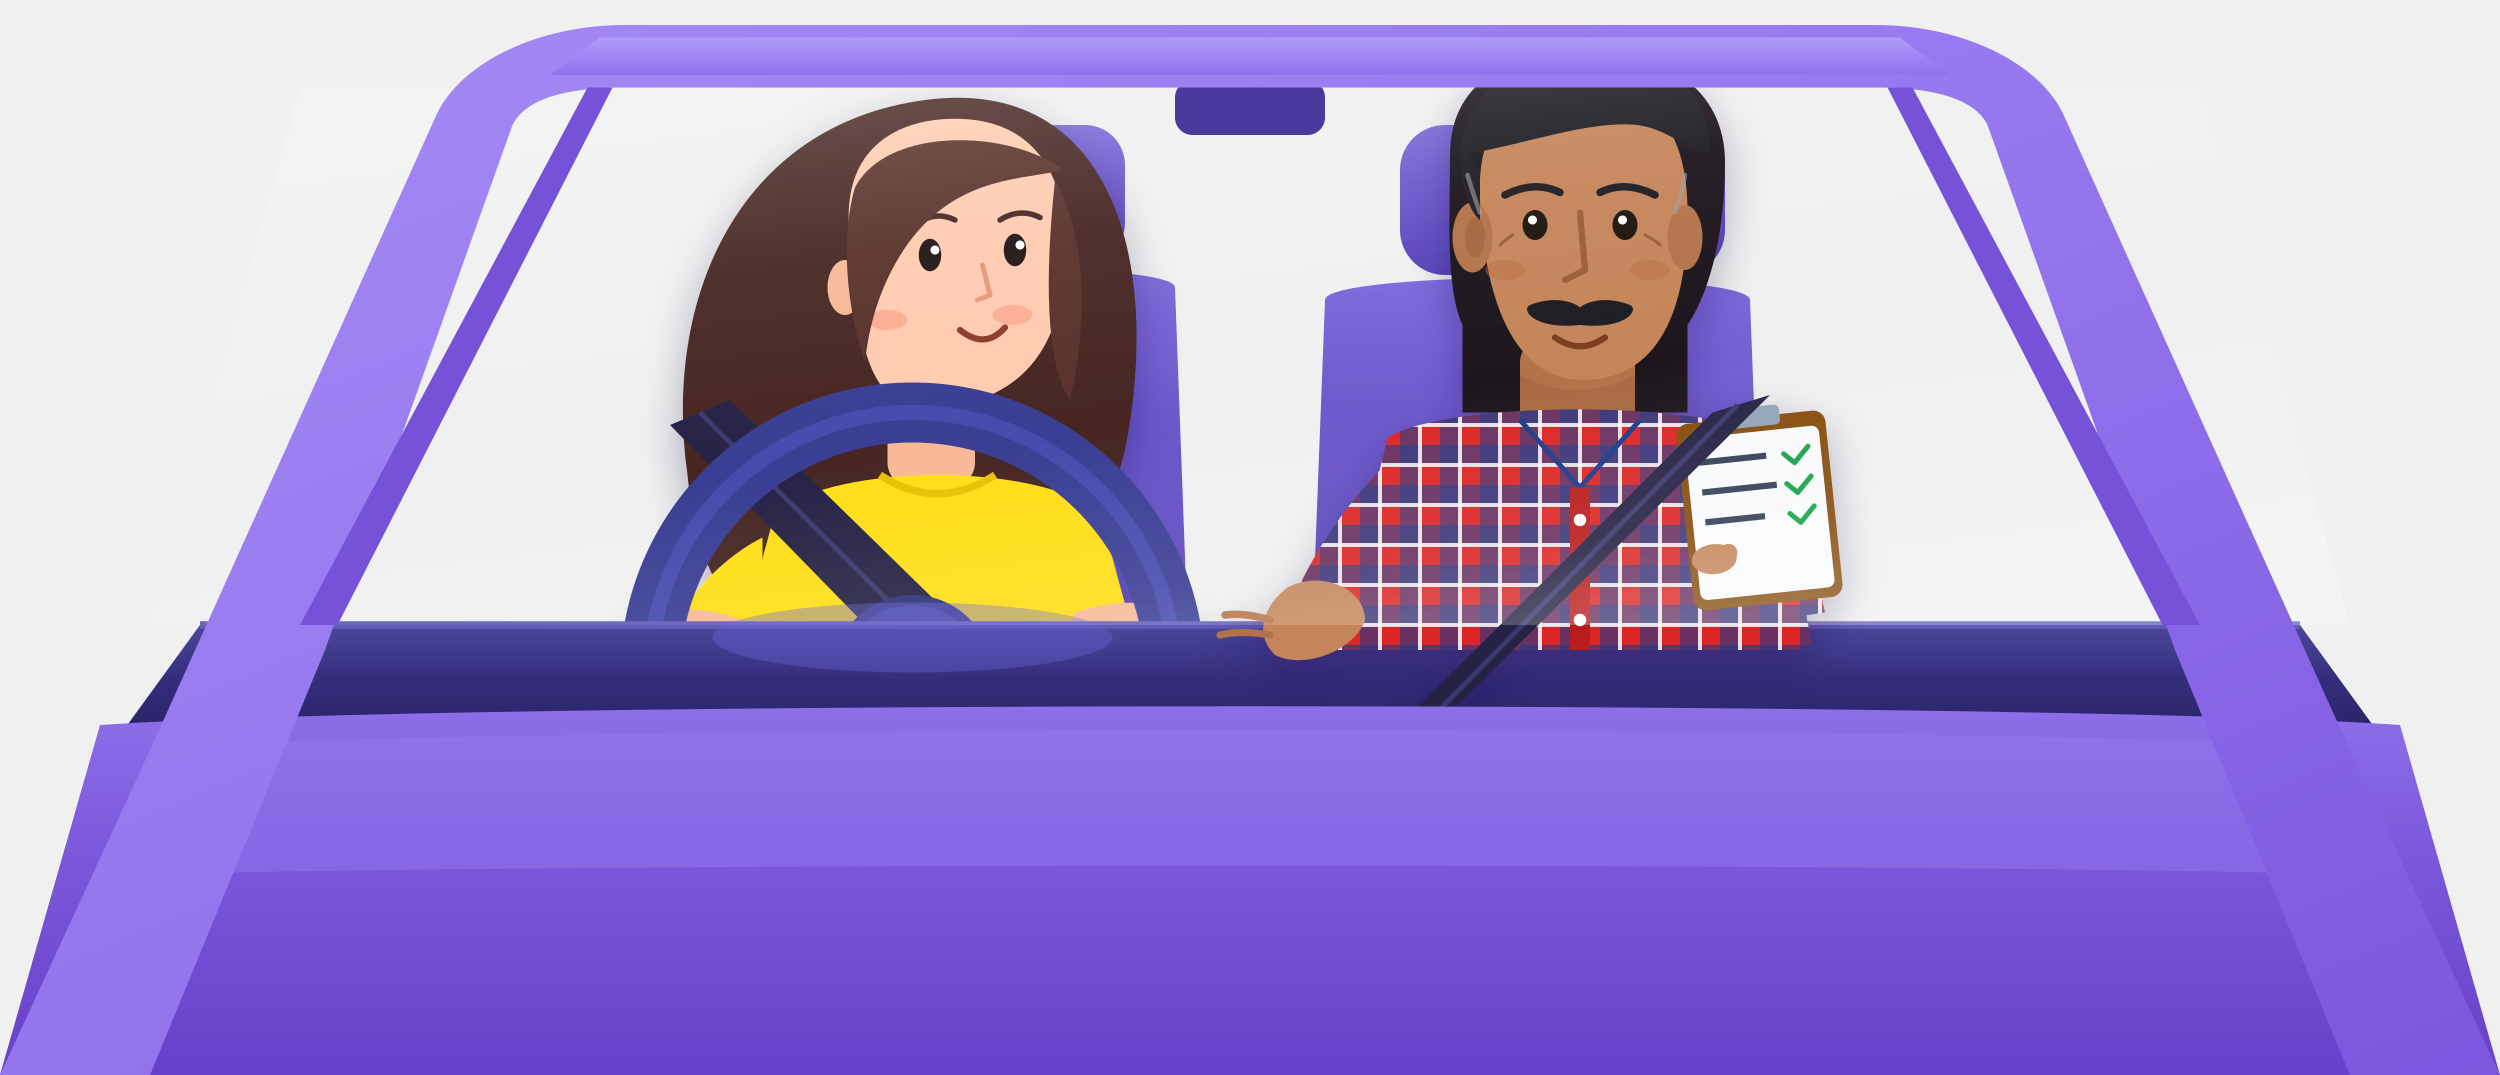
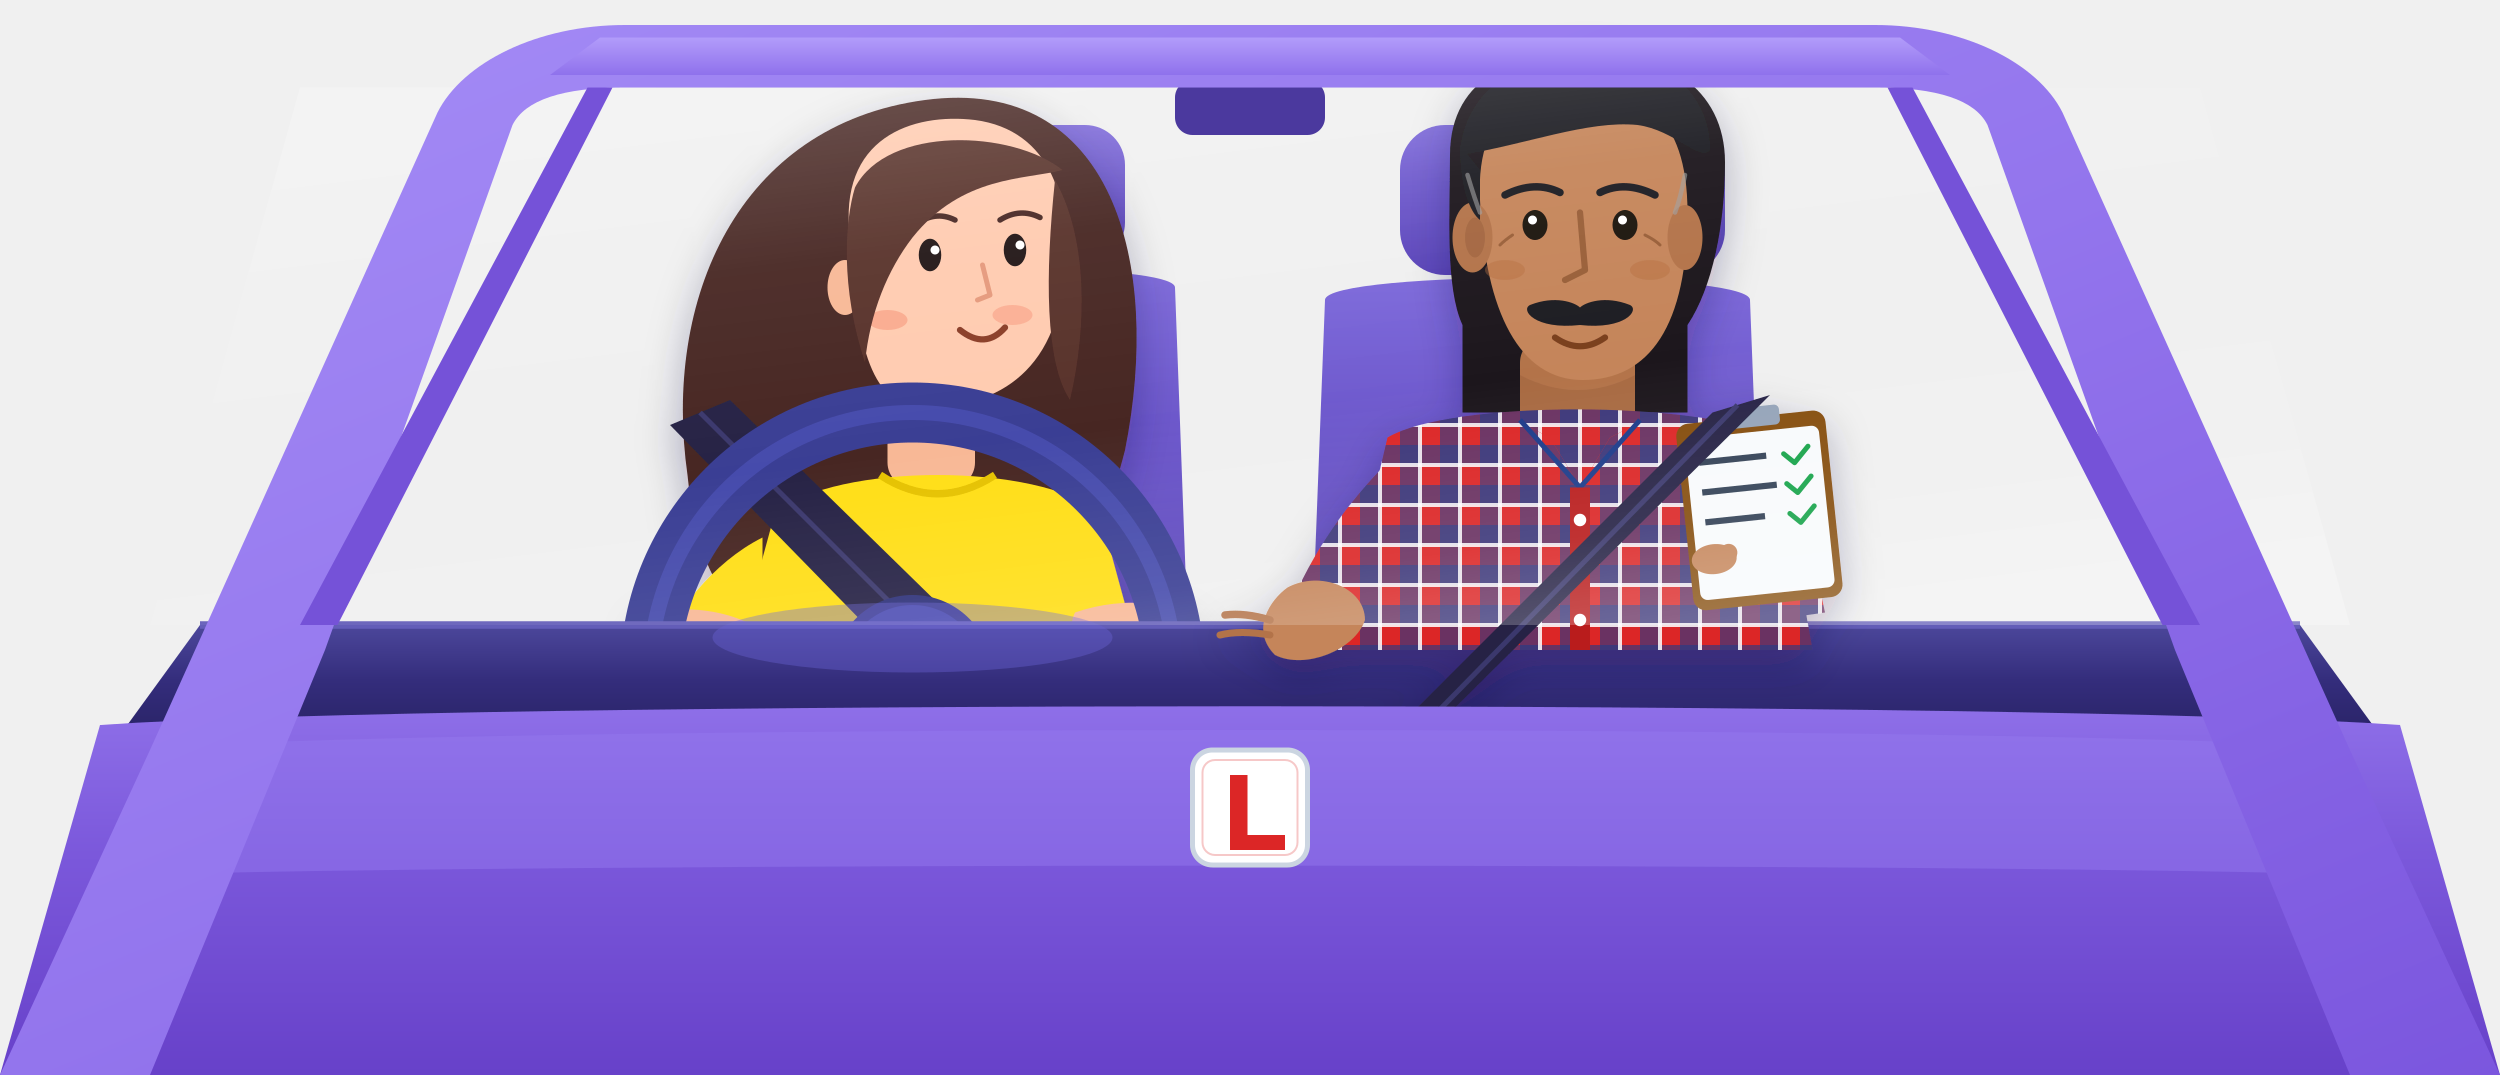
<svg xmlns="http://www.w3.org/2000/svg" viewBox="0 190 1000 430" width="1000" height="430" fill="none">
  <defs>
    <linearGradient id="cockpitPillar" x1="0%" y1="0%" x2="100%" y2="100%">
      <stop offset="0%" stop-color="#A58DF6" />
      <stop offset="50%" stop-color="#9375ED" />
      <stop offset="100%" stop-color="#7B56DE" />
    </linearGradient>
    <linearGradient id="cockpitRoof" x1="0%" y1="0%" x2="0%" y2="100%">
      <stop offset="0%" stop-color="#B29CFA" />
      <stop offset="100%" stop-color="#8F71EC" />
    </linearGradient>
    <linearGradient id="cockpitHood" x1="0%" y1="0%" x2="0%" y2="100%">
      <stop offset="0%" stop-color="#8E6FE8" />
      <stop offset="40%" stop-color="#7B58DB" />
      <stop offset="100%" stop-color="#6741C9" />
    </linearGradient>
    <linearGradient id="cockpitDash" x1="0%" y1="0%" x2="0%" y2="100%">
      <stop offset="0%" stop-color="#4C479B" />
      <stop offset="40%" stop-color="#342D7C" />
      <stop offset="100%" stop-color="#241E5C" />
    </linearGradient>
    <linearGradient id="cockpitSeat" x1="0%" y1="0%" x2="0%" y2="100%">
      <stop offset="0%" stop-color="#7C68DA" />
      <stop offset="100%" stop-color="#5842B8" />
    </linearGradient>
    <linearGradient id="cockpitHudGlass" x1="0%" y1="0%" x2="100%" y2="100%">
      <stop offset="0%" stop-color="#FFFFFF" stop-opacity="0.85" />
      <stop offset="40%" stop-color="#EAE6FF" stop-opacity="0.70" />
      <stop offset="100%" stop-color="#D6CEF8" stop-opacity="0.55" />
    </linearGradient>
    <linearGradient id="cockpitWindshieldSheen" x1="20%" y1="0%" x2="70%" y2="100%">
      <stop offset="0%" stop-color="#FFFFFF" stop-opacity="0.22" />
      <stop offset="30%" stop-color="#FFFFFF" stop-opacity="0.05" />
      <stop offset="60%" stop-color="#FFFFFF" stop-opacity="0" />
      <stop offset="85%" stop-color="#FFFFFF" stop-opacity="0.10" />
      <stop offset="100%" stop-color="#FFFFFF" stop-opacity="0.25" />
    </linearGradient>
    <filter id="cockpitDriverShadow" x="-10%" y="-10%" width="120%" height="120%">
      <feDropShadow dx="0" dy="6" stdDeviation="8" flood-color="#1A1344" flood-opacity="0.3" />
    </filter>
    <filter id="cockpitHudShadow" x="-20%" y="-20%" width="140%" height="140%">
      <feDropShadow dx="0" dy="8" stdDeviation="12" flood-color="#201850" flood-opacity="0.25" />
    </filter>
    <pattern id="checkShirt" width="16" height="16" patternUnits="userSpaceOnUse">
      <rect width="16" height="16" fill="#DC2626" />
      <rect x="0" y="0" width="8" height="16" fill="#1E3A8A" opacity="0.6" />
      <rect x="0" y="0" width="16" height="8" fill="#1E3A8A" opacity="0.6" />
      <line x1="8" y1="0" x2="8" y2="16" stroke="#FFFFFF" stroke-width="1.6" opacity="0.85" />
      <line x1="0" y1="8" x2="16" y2="8" stroke="#FFFFFF" stroke-width="1.6" opacity="0.85" />
    </pattern>
  </defs>
  <g fill="url(#cockpitSeat)">
    <rect x="365" y="240" width="85" height="55" rx="16" />
    <rect x="395" y="290" width="25" height="20" fill="#4B399E" />
    <path d="M345 305 C345 295 470 295 470 305 L475 440 L340 440 Z" />
  </g>
  <g fill="url(#cockpitSeat)">
    <rect x="560" y="240" width="130" height="60" rx="18" />
    <rect x="612" y="295" width="26" height="20" fill="#4B399E" />
    <path d="M530 310 C530 298 700 298 700 310 L705 440 L525 440 Z" />
  </g>
  <g id="driver-cockpit-girl" filter="url(#cockpitDriverShadow)">
    <path d="M275 380 C265 310 295 240 370 230 C445 220 465 295 450 370 C440 410 420 440 405 440 C370 440 360 410 330 430 C300 450 280 430 275 380 Z" fill="#472621" />
    <rect x="355" y="340" width="35" height="45" rx="10" fill="#F8B896" />
    <ellipse cx="338" cy="305" rx="7" ry="11" fill="#F8B896" />
    <path d="M340 285 C335 245 365 235 390 238 C420 242 430 270 425 305 C420 345 390 355 365 352 C345 350 342 315 340 285 Z" fill="#FFCBB0" />
    <ellipse cx="355" cy="318" rx="8" ry="4" fill="#F79679" opacity="0.6" />
    <ellipse cx="405" cy="316" rx="8" ry="4" fill="#F79679" opacity="0.5" />
    <ellipse cx="372" cy="292" rx="4.5" ry="6.5" fill="#201515" />
    <circle cx="374" cy="290" r="1.8" fill="#FFFFFF" />
    <ellipse cx="406" cy="290" rx="4.5" ry="6.5" fill="#201515" />
    <circle cx="408" cy="288" r="1.8" fill="#FFFFFF" />
    <path d="M366 280 Q 374 274 382 278" stroke="#472621" stroke-width="2.2" stroke-linecap="round" fill="none" />
    <path d="M400 278 Q 408 273 416 277" stroke="#472621" stroke-width="2.2" stroke-linecap="round" fill="none" />
    <path d="M393 296 L 396 308 L 391 310" stroke="#E5997B" stroke-width="2" stroke-linecap="round" stroke-linejoin="round" fill="none" />
    <path d="M384 322 Q 394 330 402 321" stroke="#8A3D28" stroke-width="2.5" stroke-linecap="round" fill="none" />
    <path d="M342 265 C355 240 405 242 425 258 C410 262 385 260 365 285 C355 298 348 315 346 335 C336 305 338 278 342 265 Z" fill="#58312B" />
    <path d="M422 262 C435 285 435 320 428 350 C418 335 418 300 422 262 Z" fill="#58312B" />
    <path d="M310 395 C335 375 415 375 440 395 L 455 450 L 295 450 Z" fill="#FFDE17" />
    <path d="M352 380 Q 375 395 398 380" stroke="#E5C200" stroke-width="3" fill="none" />
    <polygon points="268,360 292,350 425,480 395,490" fill="#252445" />
    <line x1="280" y1="355" x2="410" y2="485" stroke="#3A386D" stroke-width="2" />
    <path d="M305 405 C285 415 270 435 260 455 C265 470 290 460 305 445 Z" fill="#FFDE17" />
    <path d="M260 435 C255 440 256 460 270 472 C285 478 310 470 312 455 C312 440 285 430 260 435 Z" fill="#F8B896" />
    <path d="M265 445 C272 440 285 445 288 455" stroke="#E29775" stroke-width="2" fill="none" />
    <path d="M272 452 C278 448 290 452 294 462" stroke="#E29775" stroke-width="2" fill="none" />
    <path d="M425 415 C440 425 455 440 462 460 C452 470 435 465 420 445 Z" fill="#FFDE17" />
    <path d="M430 435 C425 445 432 468 445 472 C465 476 482 460 480 445 C475 430 450 428 430 435 Z" fill="#F8B896" />
    <path d="M440 448 C446 442 458 446 462 456" stroke="#E29775" stroke-width="2" fill="none" />
    <path d="M448 454 C454 450 465 454 468 464" stroke="#E29775" stroke-width="2" fill="none" />
  </g>
  <g id="cockpit-steering-wheel">
    <circle cx="365" cy="460" r="105" stroke="#3A3E94" stroke-width="24" fill="none" />
    <circle cx="365" cy="460" r="105" stroke="#4F54BD" stroke-width="6" fill="none" opacity="0.6" />
    <circle cx="365" cy="460" r="32" fill="#2E317A" />
    <circle cx="365" cy="460" r="28" fill="#3D429F" />
    <path d="M272 478 L 335 465" stroke="#3A3E94" stroke-width="16" stroke-linecap="round" />
    <path d="M275 478 L 335 465" stroke="#FFDE17" stroke-width="5" stroke-linecap="round" />
    <path d="M458 478 L 395 465" stroke="#3A3E94" stroke-width="16" stroke-linecap="round" />
    <path d="M455 478 L 395 465" stroke="#FFDE17" stroke-width="5" stroke-linecap="round" />
    <path d="M365 492 L 365 565" stroke="#3A3E94" stroke-width="18" stroke-linecap="round" />
  </g>
  <g id="cockpit-dashboard">
    <path d="M80 440 L 920 440 L 960 495 L 40 495 Z" fill="url(#cockpitDash)" />
    <line x1="80" y1="440" x2="920" y2="440" stroke="#635DB8" stroke-width="3" />
    <ellipse cx="365" cy="445" rx="80" ry="14" fill="#6962D4" opacity="0.4" />
  </g>
  <g id="instructor-male" filter="url(#cockpitDriverShadow)">
    <path d="M580 252 C580 220 608 210 635 212 C665 210 690 225 690 255 C690 280 685 305 675 320 L675 355 L585 355 L585 320 C578 305 580 275 580 252 Z" fill="#1A181C" />
    <rect x="608" y="325" width="46" height="42" rx="10" fill="#B3734A" />
    <path d="M608 340 Q 631 352 654 340 L 654 365 L 608 365 Z" fill="#995E39" opacity="0.4" />
    <path d="M592 270 C590 230 615 225 632 225 C655 225 675 235 675 275 C675 320 660 342 633 342 C608 342 594 315 592 270 Z" fill="#C5855A" />
    <ellipse cx="589" cy="285" rx="8" ry="14" fill="#B3734A" />
    <ellipse cx="590" cy="285" rx="4" ry="8" fill="#995E39" opacity="0.6" />
    <ellipse cx="674" cy="285" rx="7" ry="13" fill="#B3734A" />
    <path d="M584 252 C585 225 612 210 635 210 C662 210 684 225 684 250 C680 255 670 242 655 240 C635 238 610 248 584 252 Z" fill="#1F1D22" />
    <path d="M584 248 C584 265 588 275 592 278 L592 258 Z" fill="#1F1D22" />
    <path d="M587 260 Q 590 270 592 275" stroke="#9E9E9E" stroke-width="1.8" stroke-linecap="round" opacity="0.6" />
    <path d="M674 260 Q 672 270 670 275" stroke="#9E9E9E" stroke-width="1.8" stroke-linecap="round" opacity="0.6" />
    <path d="M602 268 Q 614 262 624 267" stroke="#1F1D22" stroke-width="3" stroke-linecap="round" fill="none" />
    <path d="M640 267 Q 650 262 662 268" stroke="#1F1D22" stroke-width="3" stroke-linecap="round" fill="none" />
    <ellipse cx="614" cy="280" rx="5" ry="6" fill="#1B130E" />
    <circle cx="613" cy="278" r="1.8" fill="#FFFFFF" />
    <path d="M605 284 Q 602 286 600 288" stroke="#995E39" stroke-width="1.2" stroke-linecap="round" />
    <ellipse cx="650" cy="280" rx="5" ry="6" fill="#1B130E" />
    <circle cx="649" cy="278" r="1.8" fill="#FFFFFF" />
    <path d="M658 284 Q 662 286 664 288" stroke="#995E39" stroke-width="1.2" stroke-linecap="round" />
    <path d="M632 275 L 634 298 L 626 302" stroke="#995E39" stroke-width="2.5" stroke-linecap="round" stroke-linejoin="round" fill="none" />
    <path d="M612 312 C622 308 630 311 632 313 C634 311 642 308 652 312 C656 314 650 322 632 320 C614 322 608 314 612 312 Z" fill="#1F1D22" />
    <path d="M622 325 Q 632 332 642 325" stroke="#7A3F1F" stroke-width="2.5" stroke-linecap="round" fill="none" />
    <ellipse cx="602" cy="298" rx="8" ry="4" fill="#B36A3D" opacity="0.4" />
    <ellipse cx="660" cy="298" rx="8" ry="4" fill="#B36A3D" opacity="0.4" />
    <g id="instructor-shirt">
      <path d="M555 365 C580 350 680 350 710 365 L 725 450 L 535 450 Z" fill="url(#checkShirt)" />
      <polygon points="610,360 632,385 620,365" fill="#DC2626" />
      <polygon points="610,360 632,385 620,365" fill="url(#checkShirt)" />
      <polygon points="654,360 632,385 644,365" fill="#DC2626" />
      <polygon points="654,360 632,385 644,365" fill="url(#checkShirt)" />
      <path d="M608 358 L 632 385 L 656 358" stroke="#1E3A8A" stroke-width="2" fill="none" />
      <line x1="632" y1="385" x2="632" y2="450" stroke="#B91C1C" stroke-width="8" />
      <circle cx="632" cy="398" r="2.5" fill="#FFFFFF" />
      <circle cx="632" cy="418" r="2.5" fill="#FFFFFF" />
      <circle cx="632" cy="438" r="2.5" fill="#FFFFFF" />
      <path d="M555 375 C540 390 525 410 515 435 C520 445 540 440 550 425 Z" fill="url(#checkShirt)" />
      <path d="M515 425 C508 430 500 442 510 452 C522 458 542 450 546 438 C546 425 528 418 515 425 Z" fill="#C5855A" />
      <path d="M508 438 Q 498 435 490 436" stroke="#B3734A" stroke-width="3" stroke-linecap="round" />
      <path d="M508 444 Q 496 442 488 444" stroke="#B3734A" stroke-width="2.8" stroke-linecap="round" />
      <path d="M700 375 C715 390 725 410 730 435 L 695 440 Z" fill="url(#checkShirt)" />
      <g transform="translate(670, 360) rotate(-6)">
        <rect x="0" y="0" width="60" height="75" rx="5" fill="#854D0E" />
        <rect x="3" y="6" width="54" height="65" rx="3" fill="#F8FAFC" />
        <rect x="18" y="-4" width="24" height="8" rx="2" fill="#94A3B8" />
        <line x1="8" y1="16" x2="35" y2="16" stroke="#334155" stroke-width="2.5" />
        <path d="M42 16 L 46 20 L 52 14" stroke="#16A34A" stroke-width="2" stroke-linecap="round" stroke-linejoin="round" fill="none" />
        <line x1="8" y1="28" x2="38" y2="28" stroke="#334155" stroke-width="2.5" />
        <path d="M42 28 L 46 32 L 52 26" stroke="#16A34A" stroke-width="2" stroke-linecap="round" stroke-linejoin="round" fill="none" />
        <line x1="8" y1="40" x2="32" y2="40" stroke="#334155" stroke-width="2.5" />
        <path d="M42 40 L 46 44 L 52 38" stroke="#16A34A" stroke-width="2" stroke-linecap="round" stroke-linejoin="round" fill="none" />
        <ellipse cx="10" cy="55" rx="9" ry="6" fill="#C5855A" />
        <circle cx="16" cy="53" r="3.5" fill="#C5855A" />
      </g>
    </g>
    <polygon points="685,355 708,348 575,480 550,490" fill="#252445" />
    <line x1="695" y1="352" x2="565" y2="485" stroke="#3A386D" stroke-width="2" />
  </g>
  <g id="cockpit-outer-frame">
    <polygon points="120,225 880,225 940,440 60,440" fill="url(#cockpitWindshieldSheen)" />
    <rect x="470" y="222" width="60" height="22" rx="7" fill="#4B399E" />
    <rect x="495" y="208" width="10" height="15" fill="#3A2D7C" />
    <path d="M40 480 C180 470 820 470 960 480 L 1000 620 L 0 620 Z" fill="url(#cockpitHood)" />
    <path d="M80 488 C240 480 760 480 920 488 L 945 540 C800 535 200 535 55 540 Z" fill="#9377EE" opacity="0.5" />
+     <g id="learner-l-sticker">
+       <rect x="477" y="490" width="46" height="46" rx="8" fill="#FFFFFF" stroke="#CBD5E1" stroke-width="2" />
+       <rect x="479" y="492" width="42" height="42" rx="6" fill="#FFFFFF" />
+       <rect x="481" y="494" width="38" height="38" rx="5" fill="#FFFFFF" stroke="#DC2626" stroke-width="0.8" stroke-opacity="0.25" />
+       <path d="M492 500 L 499 500 L 499 524 L 514 524 L 514 530 L 492 530 Z" fill="#DC2626" />
+     </g>
    <path d="M0 620 L 60 490 L 175 235 C185 215 215 200 250 200 L 750 200 C785 200 815 215 825 235 L 940 490 L 1000 620 L 940 620 L 870 450 L 795 240 C790 230 775 225 750 225 L 250 225 C225 225 210 230 205 240 L 130 450 L 60 620 Z" fill="url(#cockpitPillar)" />
    <path d="M220 220 L 780 220 L 760 205 L 240 205 Z" fill="url(#cockpitRoof)" />
    <polygon points="120,440 135,440 245,225 235,225" fill="#7552D8" />
    <polygon points="880,440 865,440 755,225 765,225" fill="#7552D8" />
  </g>
</svg>
